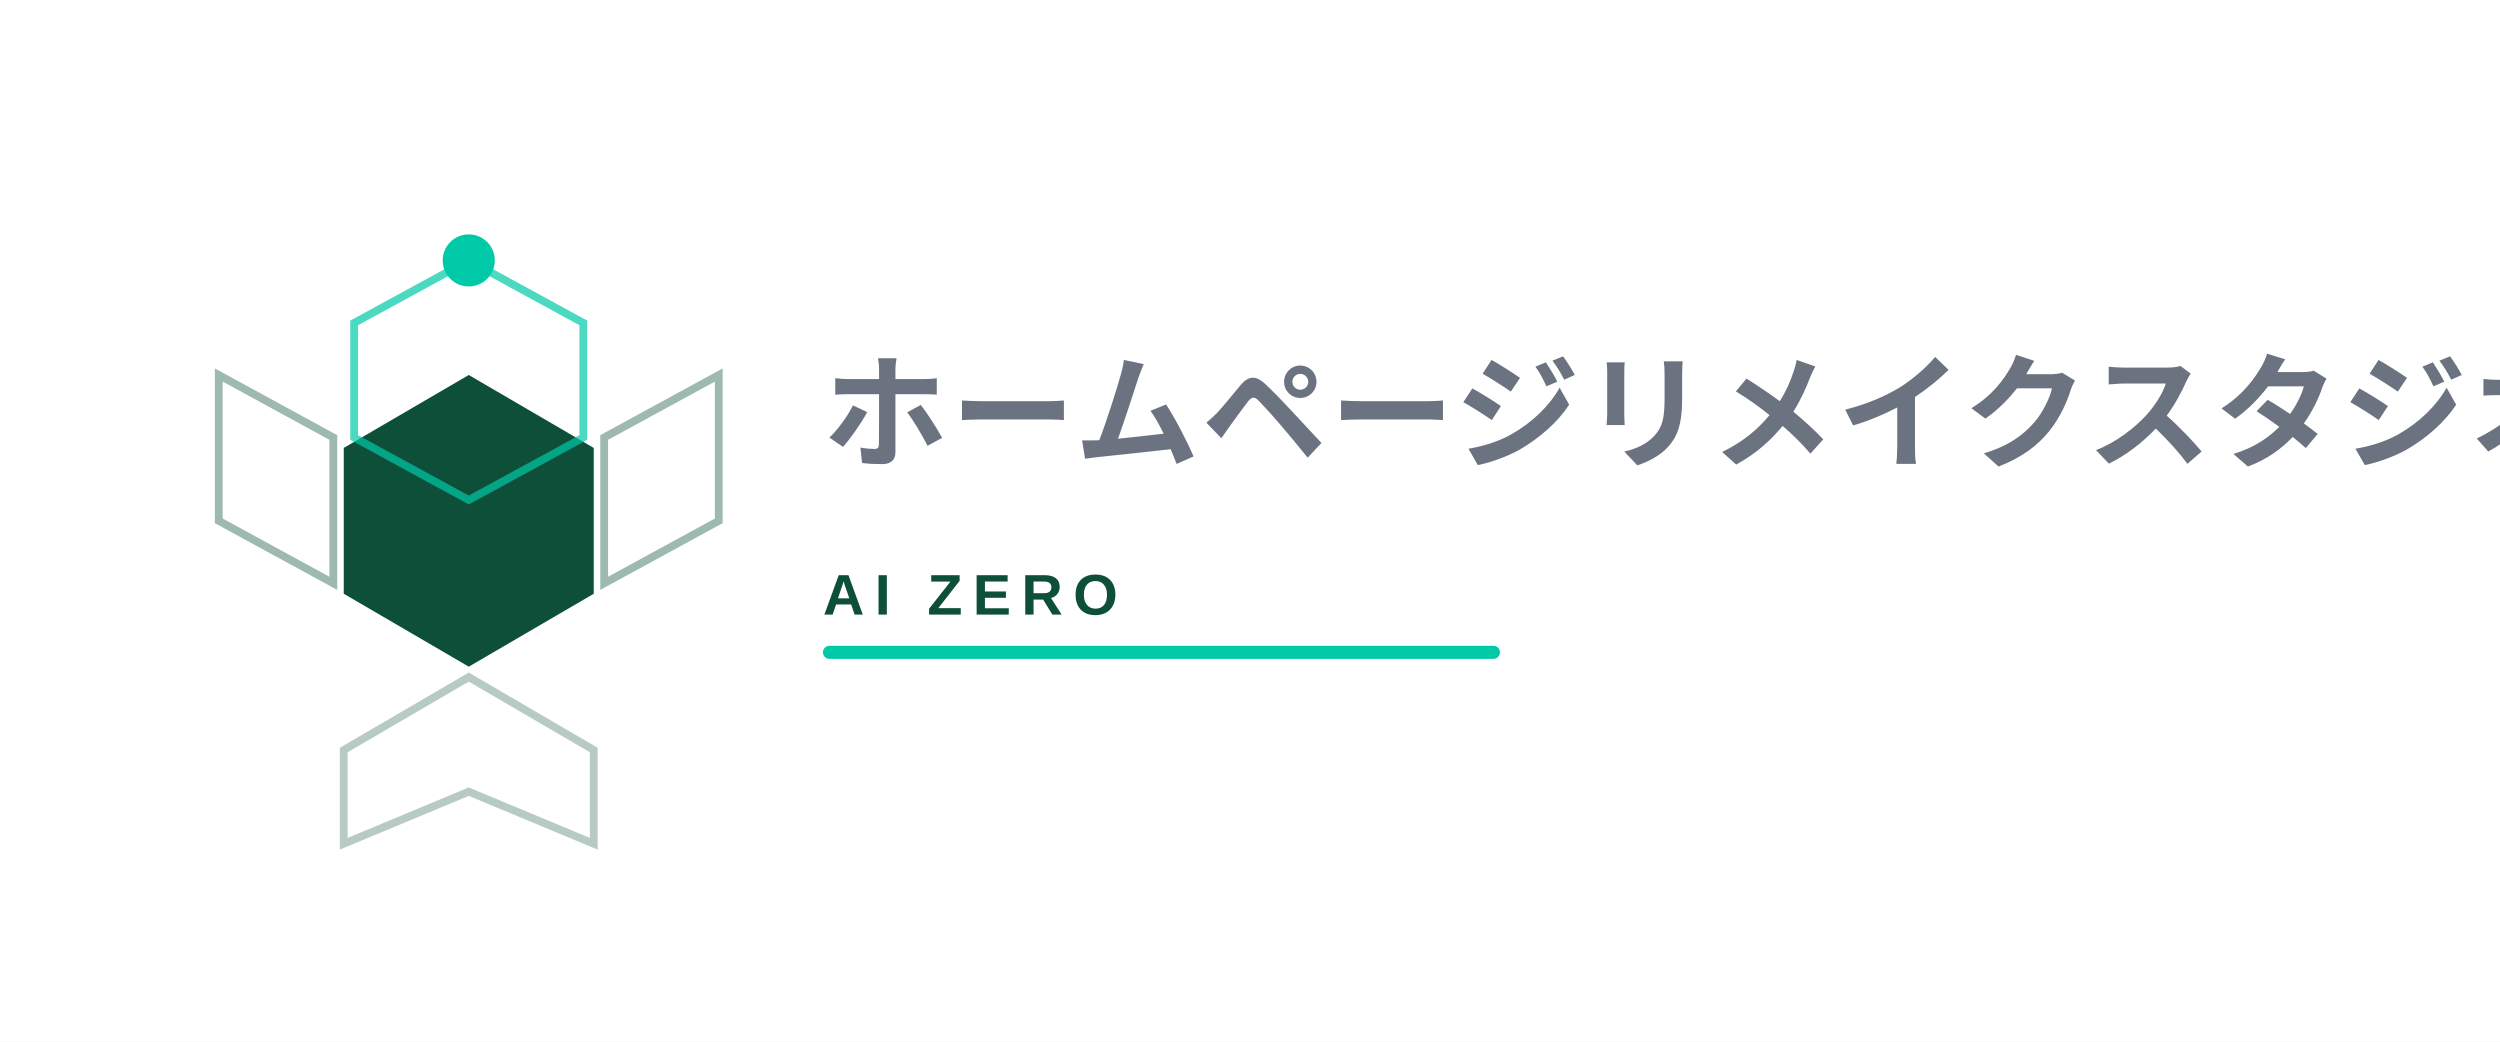
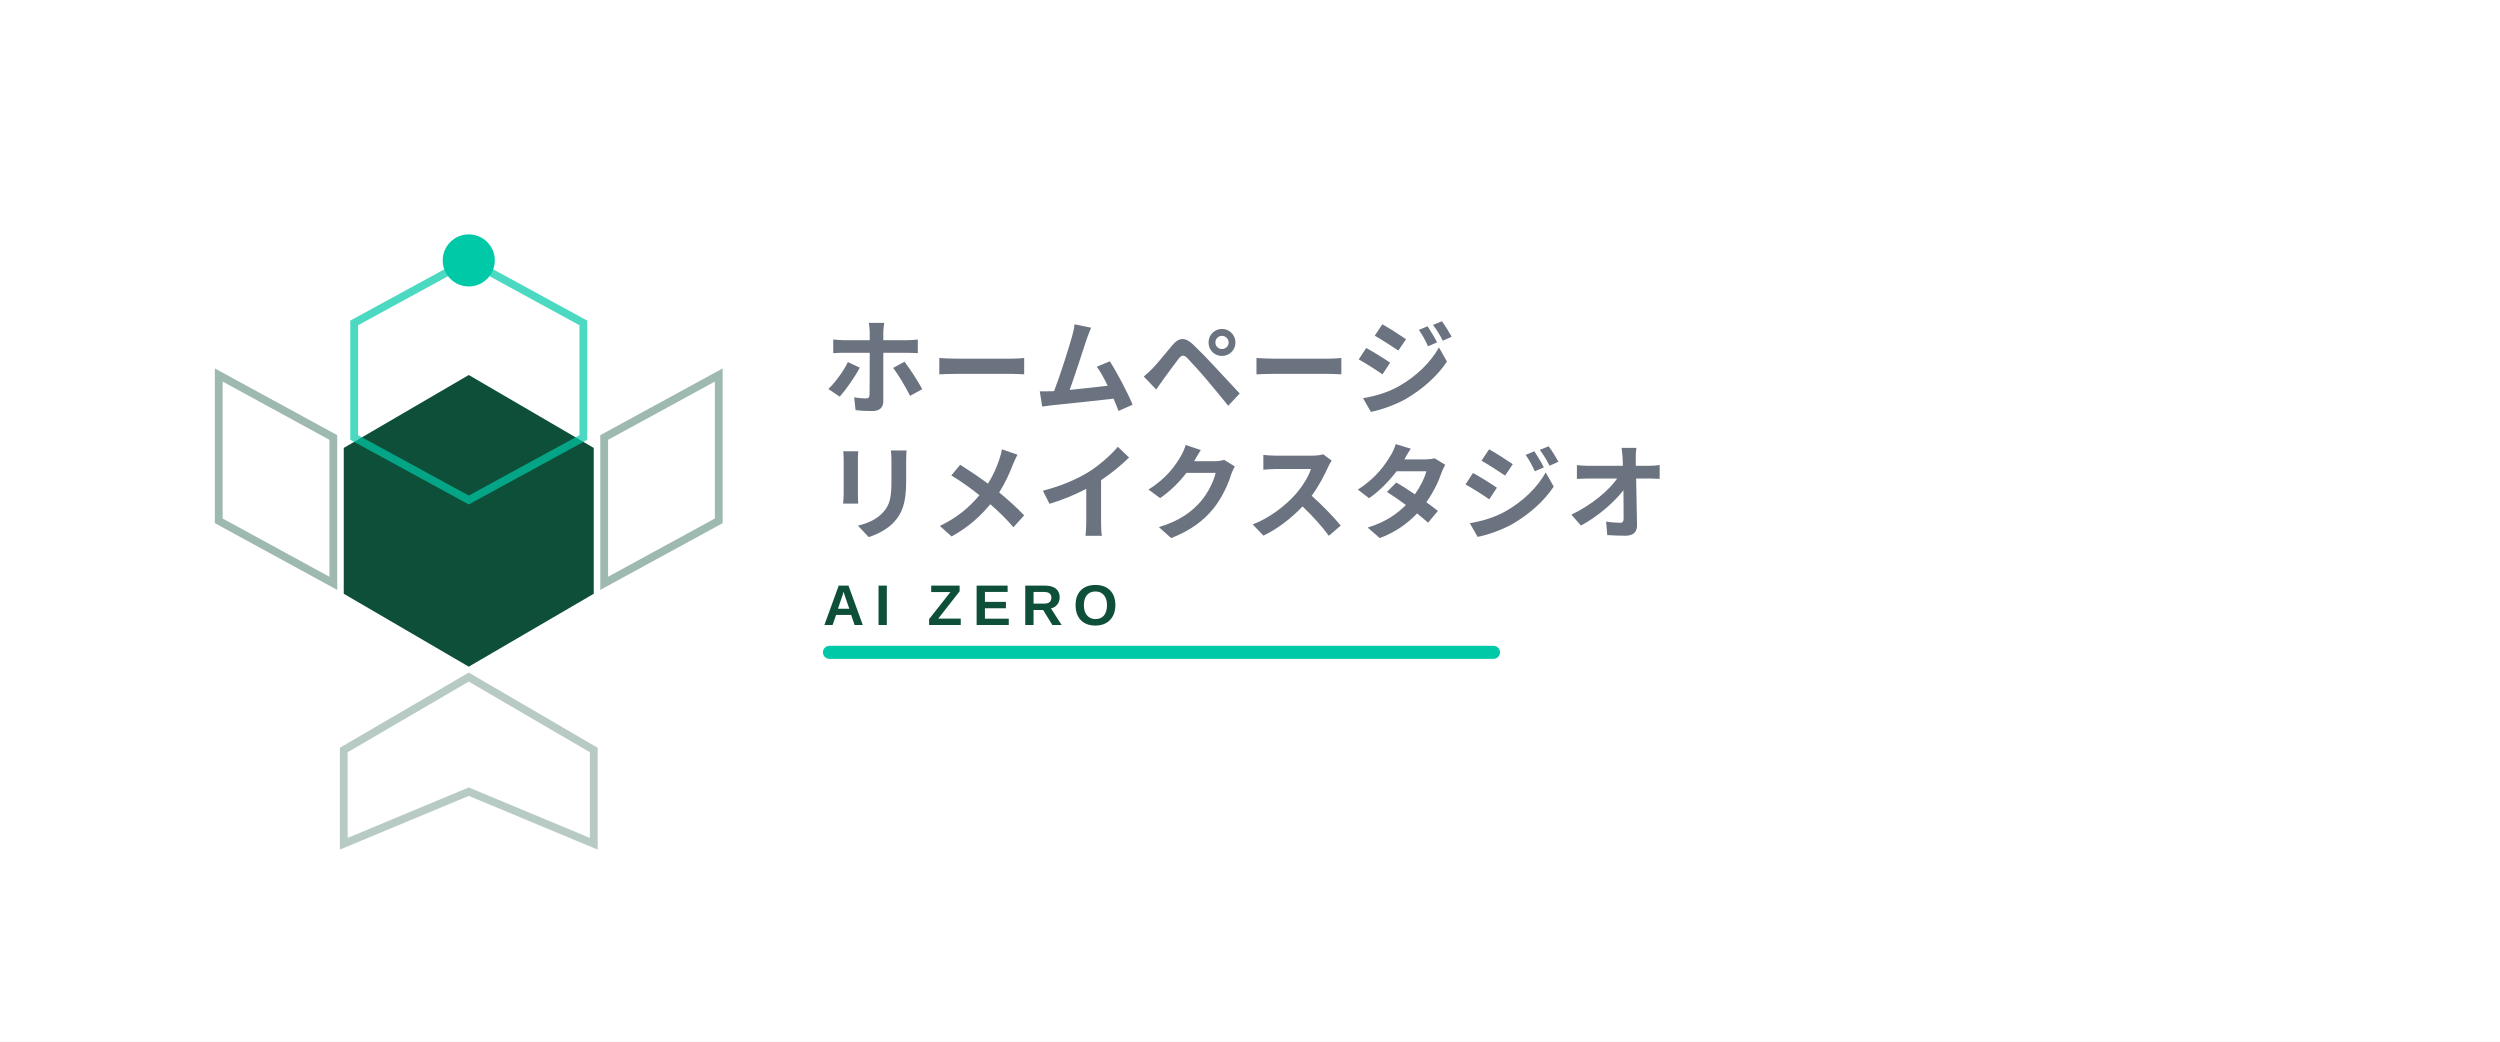
<svg xmlns="http://www.w3.org/2000/svg" viewBox="0 0 480 200" width="480" height="200">
  <rect width="480" height="200" fill="white" />
  <g transform="translate(90,100)">
    <polygon points="0,-28 24,-14 24,14 0,28 -24,14 -24,-14" fill="#0D4F38" />
    <polygon points="0,-50 22,-38 22,-16 0,-4 -22,-16 -22,-38" fill="none" stroke="#00C9A7" stroke-width="1.5" opacity="0.7" />
    <polygon points="26,-16 48,-28 48,0 26,12" fill="none" stroke="#0D4F38" stroke-width="1.5" opacity="0.4" />
    <polygon points="-26,-16 -48,-28 -48,0 -26,12" fill="none" stroke="#0D4F38" stroke-width="1.5" opacity="0.4" />
    <polygon points="0,30 24,44 24,62 0,52 -24,62 -24,44" fill="none" stroke="#0D4F38" stroke-width="1.5" opacity="0.3" />
    <circle cx="0" cy="-50" r="5" fill="#00C9A7" />
  </g>
  <rect x="158" y="124" width="130" height="2.5" fill="#00C9A7" rx="1.25" />
-   <text x="158.0" y="88" font-family="'Helvetica Neue', Arial, 'Noto Sans JP', sans-serif" font-size="24" font-weight="800" fill="#6B7280" letter-spacing="0.5">ホームページリメイクスタジオ</text>
-   <text x="158.0" y="118" font-family="'Helvetica Neue', Arial, sans-serif" font-size="11" font-weight="600" fill="#0D4F38" letter-spacing="2">AI ZERO</text>
+   <text x="158.0" y="78" font-family="'Helvetica Neue', Arial, 'Noto Sans JP', sans-serif" font-size="20" font-weight="800" fill="#6B7280" letter-spacing="0.5">ホームページ</text>
+   <text x="158.0" y="102" font-family="'Helvetica Neue', Arial, 'Noto Sans JP', sans-serif" font-size="20" font-weight="800" fill="#6B7280" letter-spacing="0.5">リメイクスタジオ</text>
+   <text x="158.0" y="120" font-family="'Helvetica Neue', Arial, sans-serif" font-size="11" font-weight="600" fill="#0D4F38" letter-spacing="2">AI ZERO</text>
</svg>
